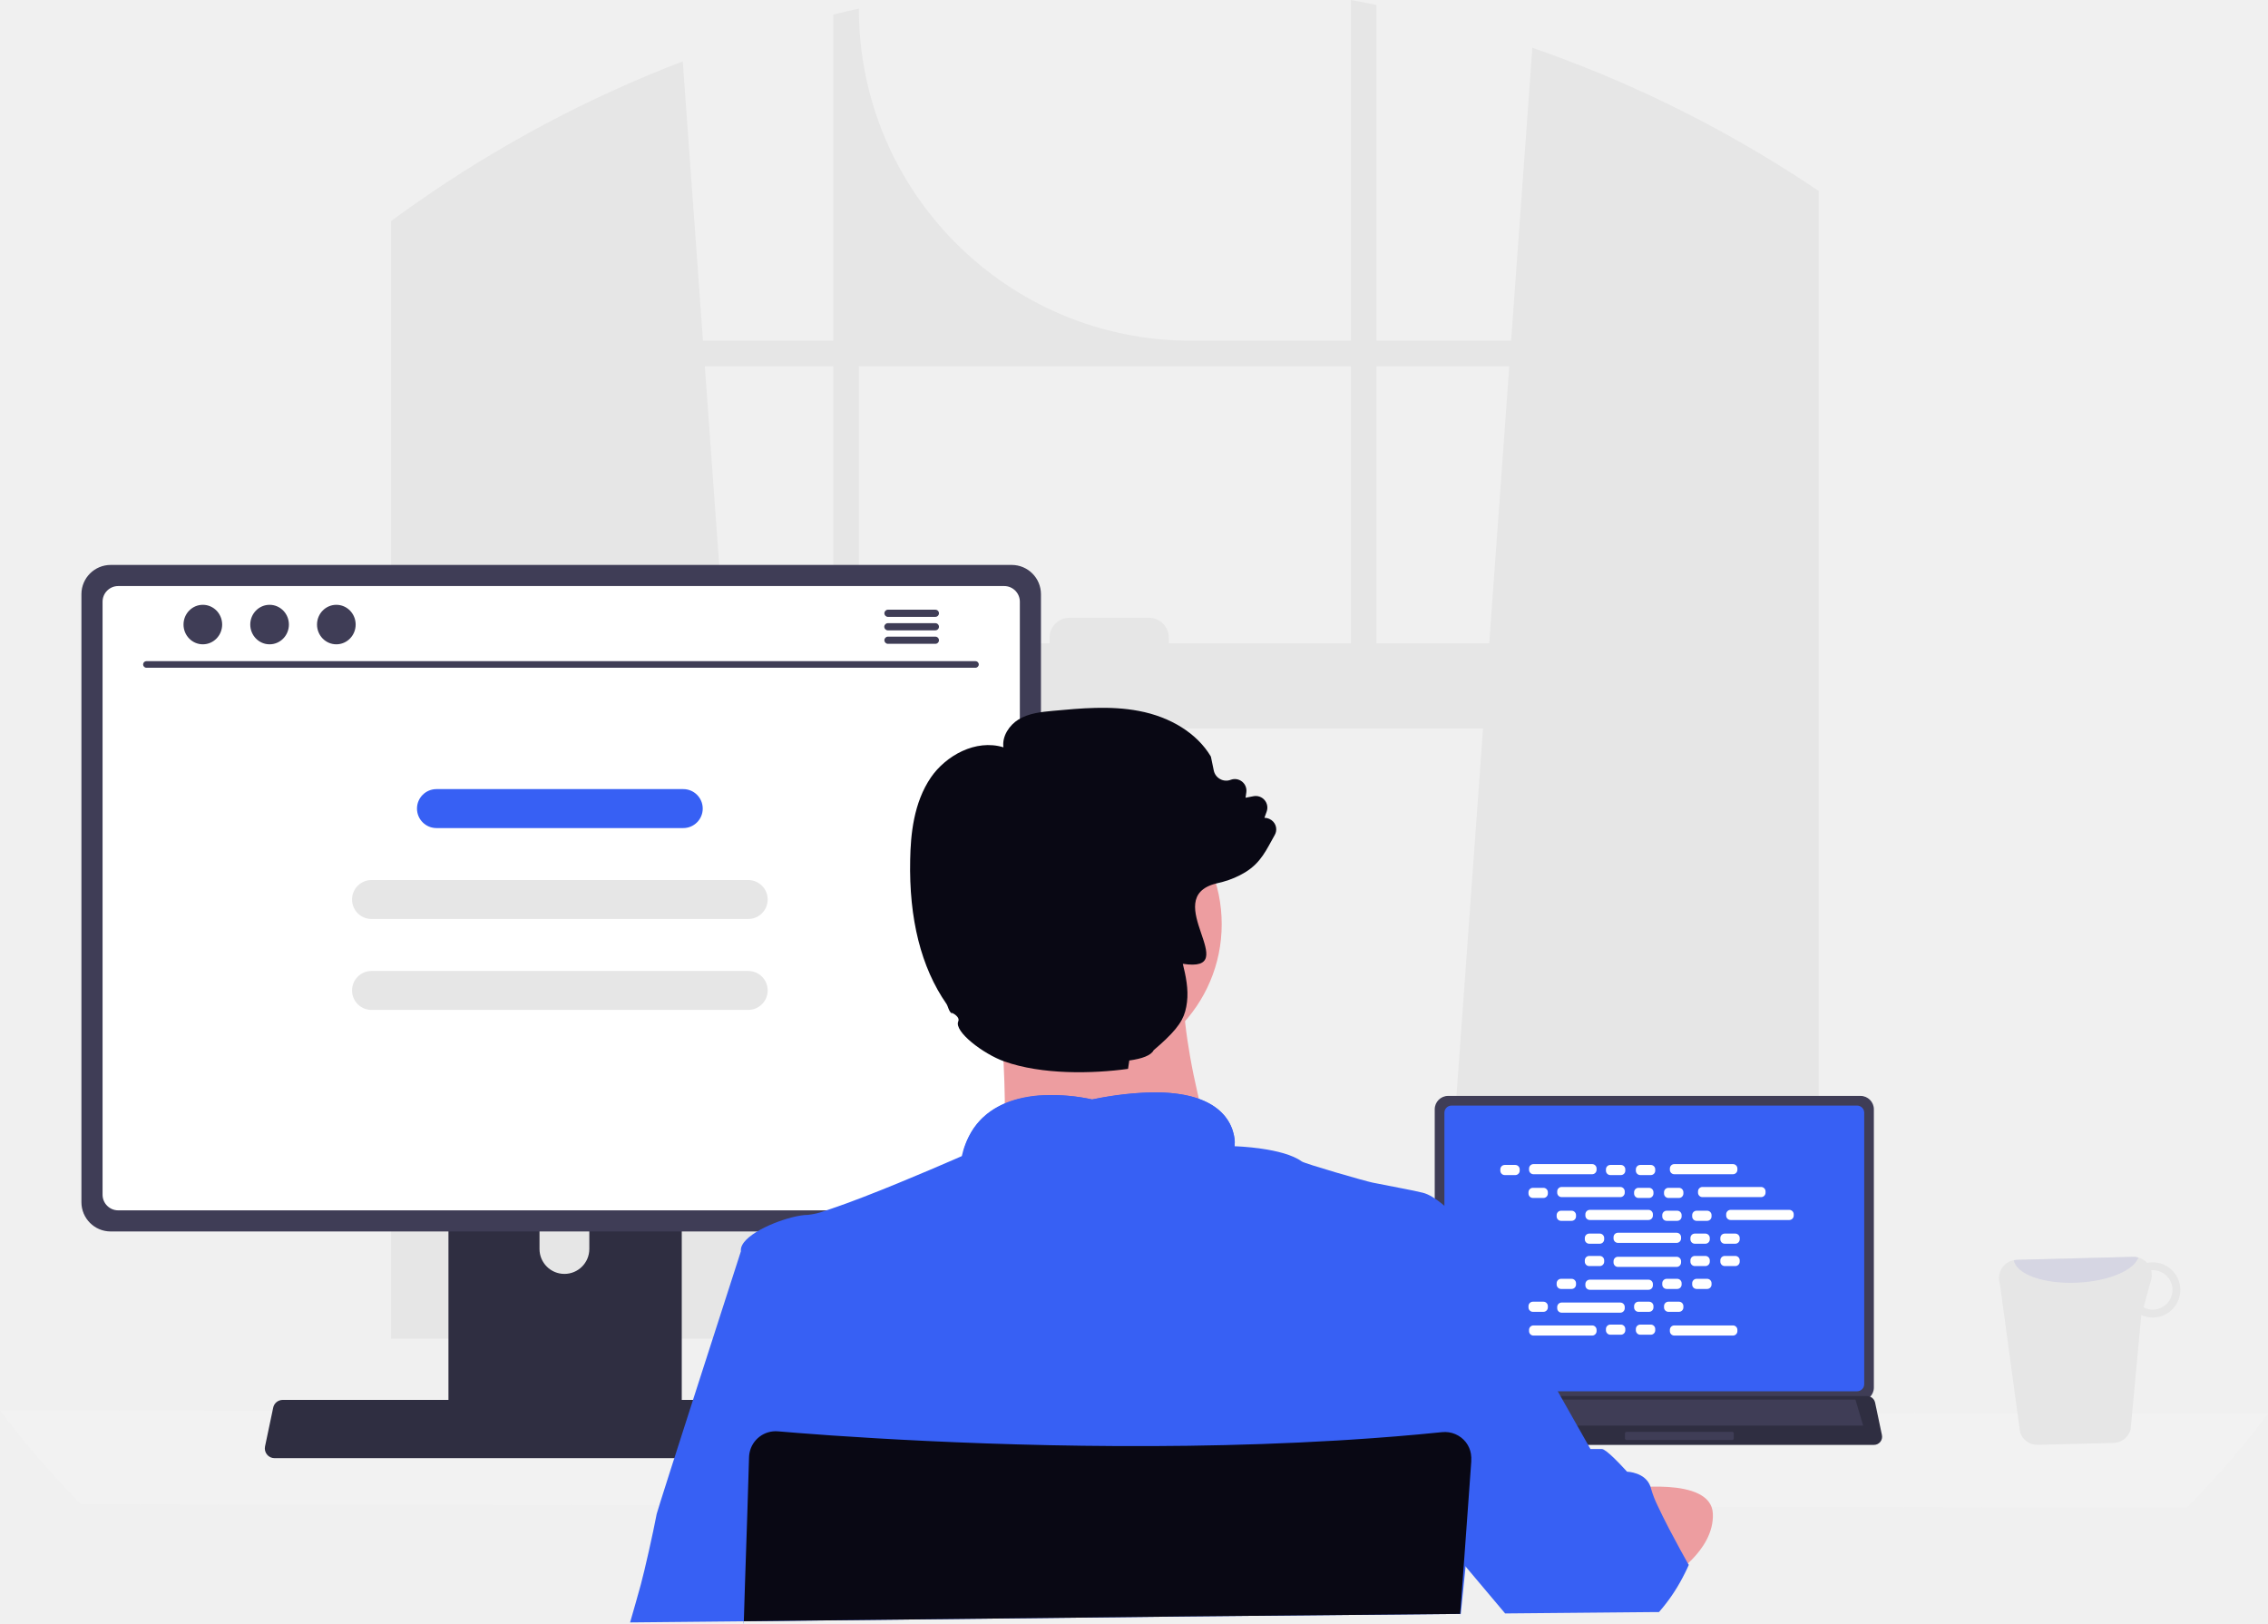
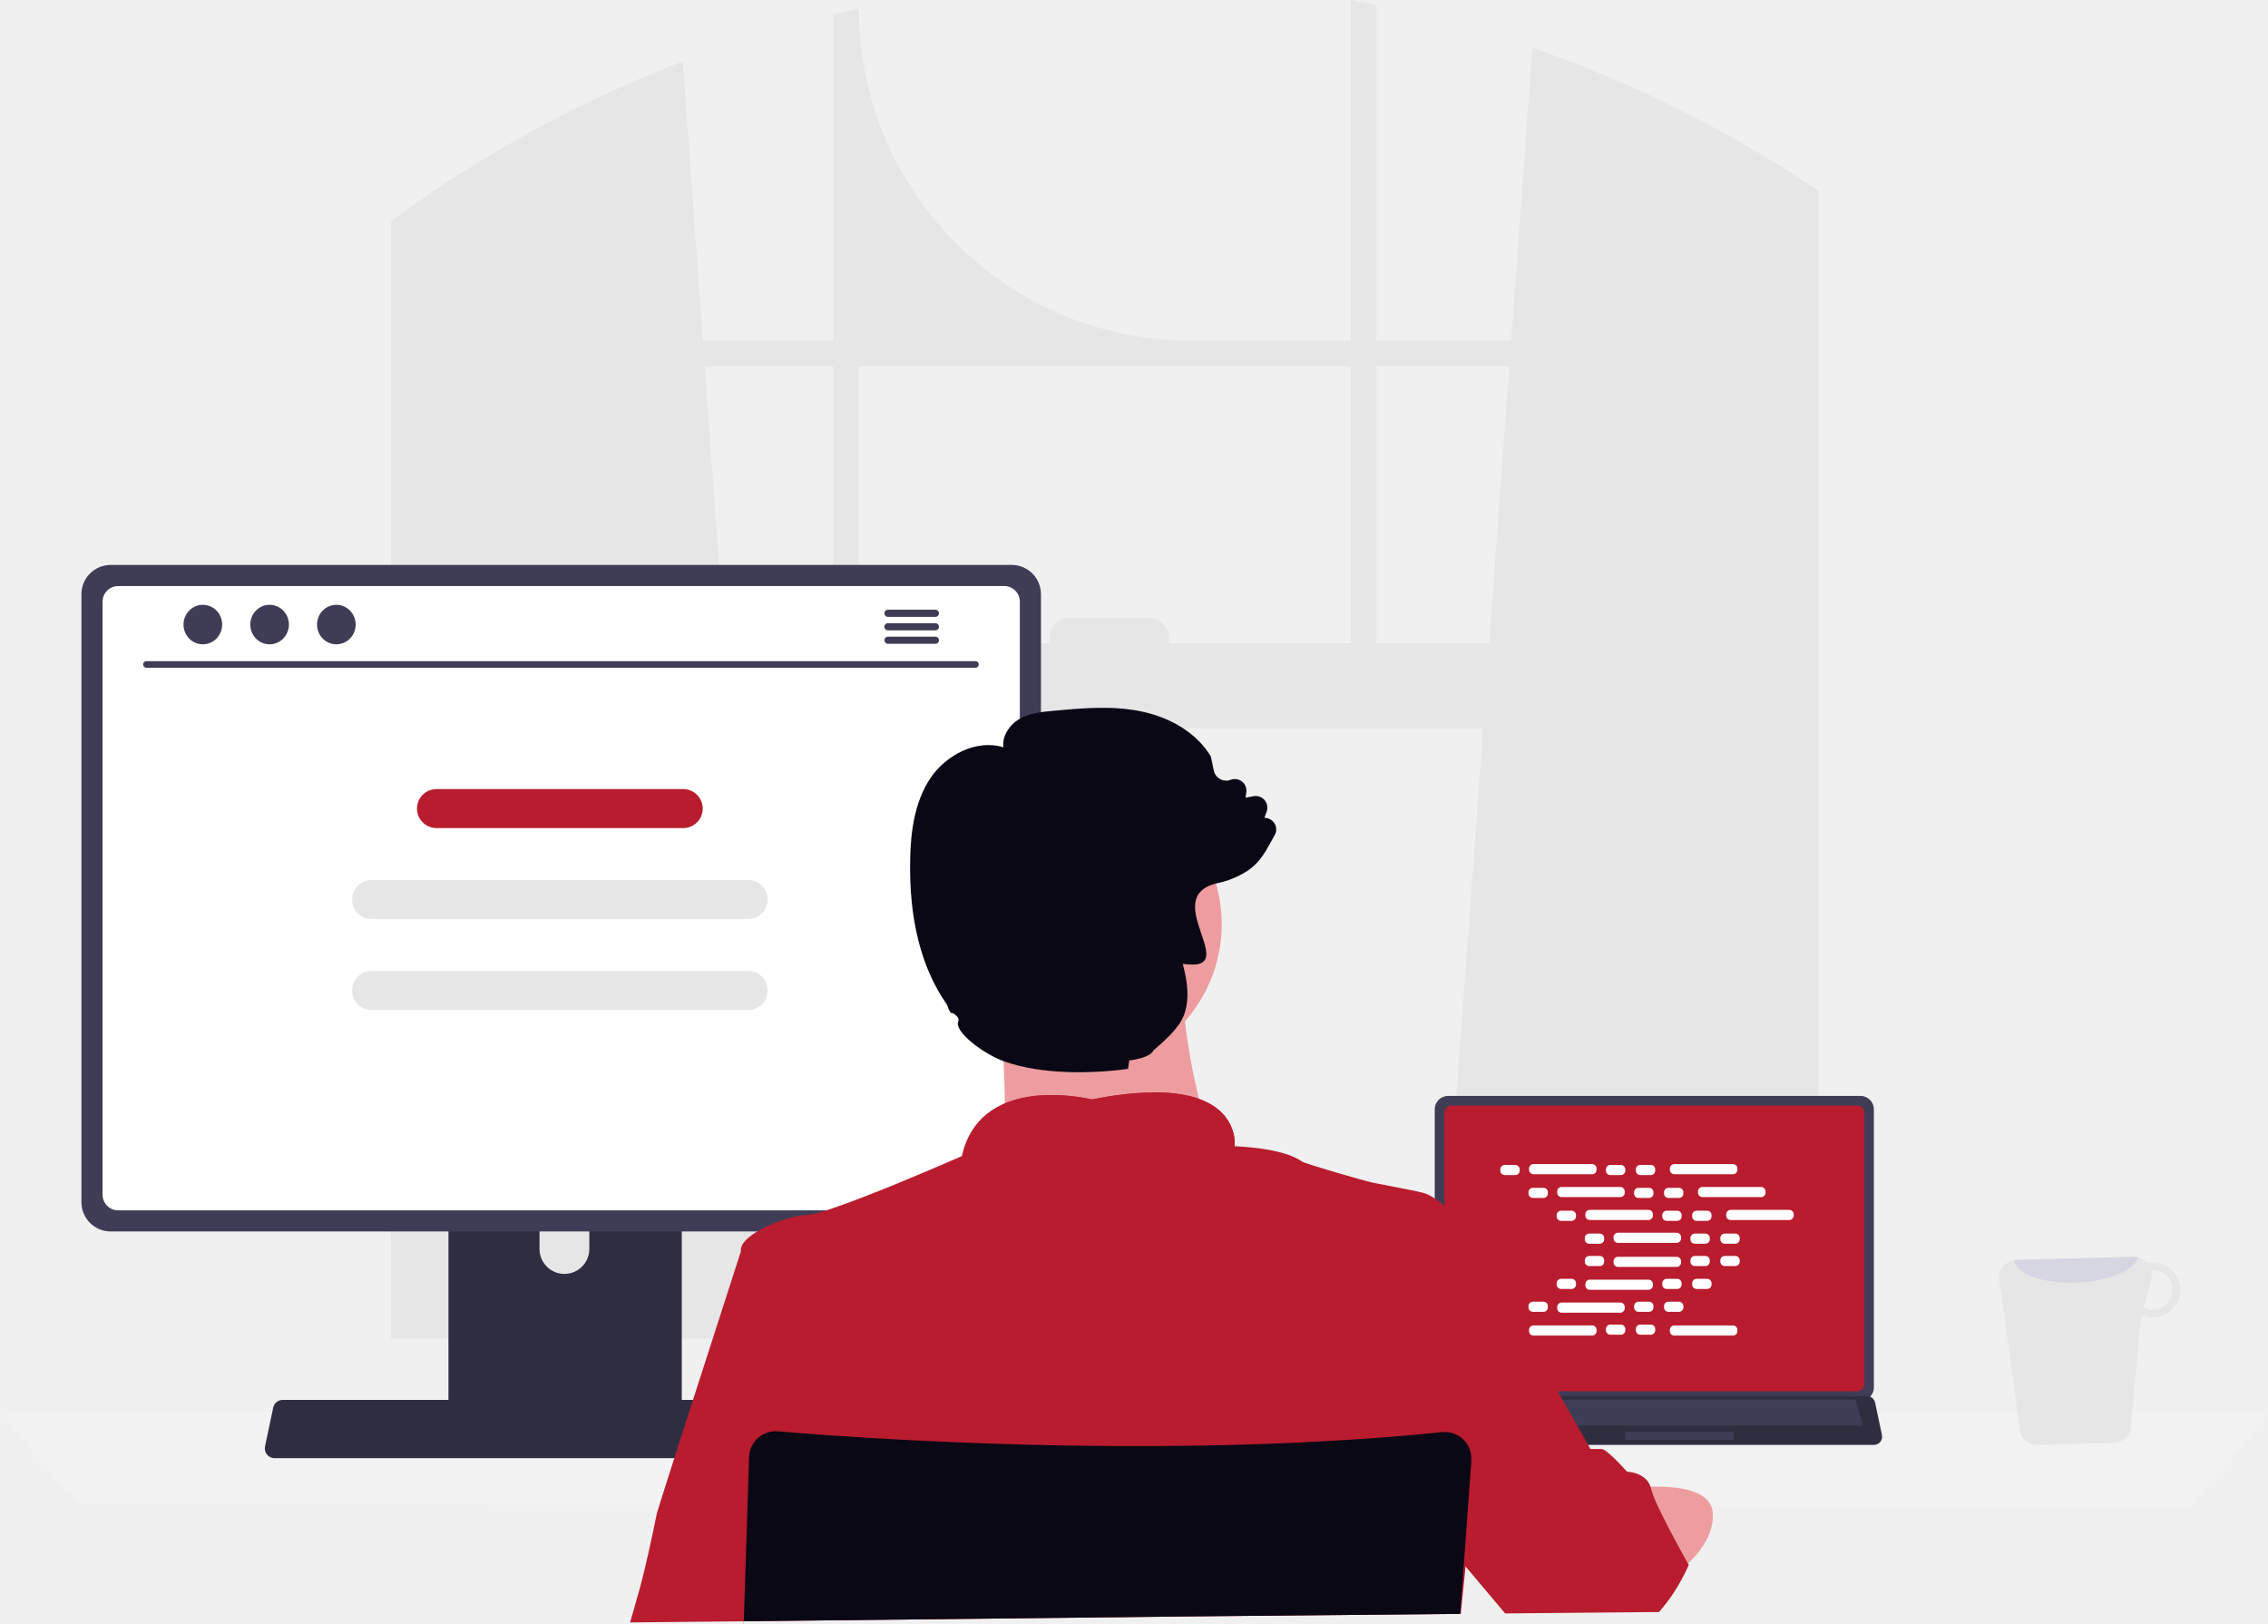
<svg xmlns="http://www.w3.org/2000/svg" width="800" height="572.62" viewBox="0 0 800 572.62" role="img" artist="Katerina Limpitsouni" source="https://undraw.co/">
  <g transform="translate(-28.583 -435)">
    <path d="M878.163,227.233c-1-.664-2-1.294-3-1.936a435.517,435.517,0,0,0-91.985-44.589l-7.491,103.335H728.2V165.624c-2.989-.618-6-1.2-9.014-1.752V284.043H662.753A117.137,117.137,0,0,1,545.616,166.906h0c-3.024.653-6.025,1.352-9.026,2.1V284.043H490.627l-7.136-98.536a436.225,436.225,0,0,0-93.851,49.858c-.5.344-1.008.7-1.5,1.042-2.531,1.775-5.028,3.585-7.514,5.418V636.049H516.089l-2.394-33.158L500.523,420.835H765.779L752.607,602.891l-2.394,33.158H884.176V231.219Q881.186,229.192,878.163,227.233ZM536.591,390.769H498.347l-7.067-97.7h45.311Zm182.595,0H654.953v-1.936a7.078,7.078,0,0,0-7.09-7.078H619.939a7.075,7.075,0,0,0-7.078,7.078v1.936H545.616v-97.7H719.186Zm9.014,0v-97.7h46.834l-7.067,97.7Z" transform="translate(-214.08 271.129)" fill="#e6e6e6" />
    <path d="M206.59,598.162a316.829,316.829,0,0,0,28.591,33.158L978,632.466a316.84,316.84,0,0,0,28.591-33.159Z" transform="translate(-178.007 334.261)" fill="#f2f2f2" />
    <path d="M702.02,506.061v98.163a4.721,4.721,0,0,0,4.718,4.718H852.2a4.722,4.722,0,0,0,4.718-4.718V506.061a4.724,4.724,0,0,0-4.718-4.713H706.738a4.724,4.724,0,0,0-4.718,4.713Z" transform="translate(-167.359 320.188)" fill="#3f3d56" />
-     <path d="M705,506.849v95.73a2.526,2.526,0,0,0,2.521,2.521h143.04a2.526,2.526,0,0,0,2.521-2.521v-95.73a2.527,2.527,0,0,0-2.521-2.527H707.521A2.527,2.527,0,0,0,705,506.849Z" transform="translate(-166.926 320.62)" fill="#3760f4" />
+     <path d="M705,506.849v95.73a2.526,2.526,0,0,0,2.521,2.521h143.04a2.526,2.526,0,0,0,2.521-2.521v-95.73a2.527,2.527,0,0,0-2.521-2.527H707.521A2.527,2.527,0,0,0,705,506.849Z" transform="translate(-166.926 320.62)" fill="#b91c2e" />
    <path d="M699.446,609.93A2.829,2.829,0,0,0,701.672,611H857.433a2.866,2.866,0,0,0,2.8-3.454l-2.418-11.485a2.871,2.871,0,0,0-1.785-2.082,2.775,2.775,0,0,0-1.017-.192H704.08a2.776,2.776,0,0,0-1.017.192,2.871,2.871,0,0,0-1.785,2.082l-2.418,11.485a2.864,2.864,0,0,0,.585,2.389Z" transform="translate(-167.827 333.625)" fill="#2f2e41" />
    <rect width="4.797" height="2.878" rx="0.488" transform="translate(542.16 932.354) rotate(180)" fill="#3f3d56" />
    <rect width="4.797" height="2.878" rx="0.488" transform="translate(542.274 937.151) rotate(180)" fill="#3f3d56" />
    <path d="M.559,0H37.82a.559.559,0,0,1,.559.559v1.76a.559.559,0,0,1-.559.559H.559A.559.559,0,0,1,0,2.319V.559A.559.559,0,0,1,.559,0Z" transform="translate(640.14 942.909) rotate(180)" fill="#3f3d56" />
    <rect width="6.833" height="3.576" rx="1.561" transform="translate(557.798 845.887)" fill="#fff" />
    <rect width="6.833" height="3.576" rx="1.561" transform="translate(595.05 845.887)" fill="#fff" />
    <rect width="6.833" height="3.576" rx="1.561" transform="translate(605.604 845.887)" fill="#fff" />
    <rect width="23.819" height="3.576" rx="1.561" transform="translate(567.931 845.588)" fill="#fff" />
    <rect width="23.819" height="3.576" rx="1.561" transform="translate(617.599 845.588)" fill="#fff" />
    <rect width="6.833" height="3.576" rx="1.561" transform="translate(567.732 853.957)" fill="#fff" />
    <rect width="6.833" height="3.576" rx="1.561" transform="translate(604.983 853.957)" fill="#fff" />
    <rect width="6.833" height="3.576" rx="1.561" transform="translate(615.538 853.957)" fill="#fff" />
    <rect width="23.819" height="3.576" rx="1.561" transform="translate(577.865 853.659)" fill="#fff" />
    <rect width="23.819" height="3.576" rx="1.561" transform="translate(627.532 853.659)" fill="#fff" />
    <rect width="6.833" height="3.576" rx="1.561" transform="translate(577.666 862.029)" fill="#fff" />
    <rect width="6.833" height="3.576" rx="1.561" transform="translate(614.916 862.029)" fill="#fff" />
    <rect width="6.833" height="3.576" rx="1.561" transform="translate(625.471 862.029)" fill="#fff" />
    <rect width="23.819" height="3.576" rx="1.561" transform="translate(587.798 861.73)" fill="#fff" />
    <rect width="23.819" height="3.576" rx="1.561" transform="translate(637.466 861.73)" fill="#fff" />
    <rect width="6.833" height="3.576" rx="1.561" transform="translate(587.599 870.099)" fill="#fff" />
    <rect width="6.833" height="3.576" rx="1.561" transform="translate(624.85 870.099)" fill="#fff" />
    <rect width="6.833" height="3.576" rx="1.561" transform="translate(635.404 870.099)" fill="#fff" />
    <rect width="23.819" height="3.576" rx="1.561" transform="translate(597.732 869.801)" fill="#fff" />
    <rect width="6.833" height="3.576" rx="1.561" transform="translate(595.05 902.193)" fill="#fff" />
    <rect width="6.833" height="3.576" rx="1.561" transform="translate(605.604 902.193)" fill="#fff" />
    <rect width="23.819" height="3.576" rx="1.561" transform="translate(617.599 902.491)" fill="#fff" />
    <rect width="6.833" height="3.576" rx="1.561" transform="translate(557.798 902.193)" fill="#fff" />
    <rect width="23.819" height="3.576" rx="1.561" transform="translate(567.931 902.491)" fill="#fff" />
    <rect width="6.833" height="3.576" rx="1.561" transform="translate(567.732 894.122)" fill="#fff" />
    <rect width="6.833" height="3.576" rx="1.561" transform="translate(604.983 894.122)" fill="#fff" />
    <rect width="6.833" height="3.576" rx="1.561" transform="translate(615.538 894.122)" fill="#fff" />
    <rect width="23.819" height="3.576" rx="1.561" transform="translate(577.865 894.42)" fill="#fff" />
    <rect width="6.833" height="3.576" rx="1.561" transform="translate(577.666 886.051)" fill="#fff" />
    <rect width="6.833" height="3.576" rx="1.561" transform="translate(614.916 886.051)" fill="#fff" />
    <rect width="6.833" height="3.576" rx="1.561" transform="translate(625.471 886.051)" fill="#fff" />
    <rect width="23.819" height="3.576" rx="1.561" transform="translate(587.798 886.349)" fill="#fff" />
    <rect width="6.833" height="3.576" rx="1.561" transform="translate(587.599 877.98)" fill="#fff" />
    <rect width="6.833" height="3.576" rx="1.561" transform="translate(624.85 877.98)" fill="#fff" />
    <rect width="6.833" height="3.576" rx="1.561" transform="translate(635.404 877.98)" fill="#fff" />
    <rect width="23.819" height="3.576" rx="1.561" transform="translate(597.732 878.278)" fill="#fff" />
    <path d="M398.28,501.855V619.324h82.295V501.855a3.949,3.949,0,0,0-2.783-3.78,3.636,3.636,0,0,0-1.18-.183H402.254A3.967,3.967,0,0,0,398.28,501.855ZM430.4,542.218a8.785,8.785,0,1,1,17.57,0v13.63a8.785,8.785,0,1,1-17.57,0Z" transform="translate(-211.513 319.685)" fill="#2f2e41" />
    <path d="M398.06,600.632V611.96a2.229,2.229,0,0,0,2.211,2.222h78.378a2.222,2.222,0,0,0,2.211-2.222V600.632Z" transform="translate(-211.545 334.62)" fill="#3f3d56" />
    <path d="M285.25,348.139V562.621a10.316,10.316,0,0,0,10.308,10.308H613.4a10.316,10.316,0,0,0,10.308-10.308V348.139a10.322,10.322,0,0,0-10.308-10.3H295.558a10.321,10.321,0,0,0-10.308,10.3Z" transform="translate(-227.944 296.419)" fill="#3f3d56" />
    <path d="M291.76,349.863V559.03a5.519,5.519,0,0,0,5.509,5.509H609.806a5.519,5.519,0,0,0,5.509-5.509V349.863a5.521,5.521,0,0,0-5.509-5.521H297.269A5.521,5.521,0,0,0,291.76,349.863Z" transform="translate(-226.998 297.364)" fill="#fff" />
    <path d="M342.5,614.239a3.377,3.377,0,0,0,2.657,1.271H531.094a3.422,3.422,0,0,0,3.344-4.123l-2.886-13.71a3.428,3.428,0,0,0-2.13-2.485,3.313,3.313,0,0,0-1.214-.229H348.03a3.316,3.316,0,0,0-1.214.229,3.427,3.427,0,0,0-2.13,2.485l-2.886,13.71A3.419,3.419,0,0,0,342.5,614.239Z" transform="translate(-219.734 333.796)" fill="#2f2e41" />
    <path d="M597.848,369.794H305.409a1.163,1.163,0,1,1,0-2.326h292.44a1.163,1.163,0,1,1,0,2.326Z" transform="translate(-225.183 300.726)" fill="#3f3d56" />
    <ellipse cx="6.815" cy="6.967" rx="6.815" ry="6.967" transform="translate(93.317 648.321)" fill="#3f3d56" />
    <ellipse cx="6.815" cy="6.967" rx="6.815" ry="6.967" transform="translate(116.861 648.321)" fill="#3f3d56" />
    <ellipse cx="6.815" cy="6.967" rx="6.815" ry="6.967" transform="translate(140.405 648.321)" fill="#3f3d56" />
    <path d="M0,0H138.582l2.729,9.163H0Z" transform="translate(544.477 928.654)" fill="#3f3d56" />
    <path d="M550.486,351.622H533.763a1.266,1.266,0,0,0,0,2.531h16.722a1.266,1.266,0,1,0,0-2.531Z" transform="translate(-191.998 298.422)" fill="#3f3d56" />
    <path d="M550.489,355.772H533.767a1.266,1.266,0,1,0,0,2.532h16.722a1.266,1.266,0,1,0,0-2.531Z" transform="translate(-192.002 299.025)" fill="#3f3d56" />
    <path d="M550.486,359.922H533.763a1.266,1.266,0,0,0,0,2.531h16.722a1.266,1.266,0,1,0,0-2.531Z" transform="translate(-191.998 299.629)" fill="#3f3d56" />
    <g transform="translate(733.68 878.293)">
      <path d="M900.245,605.468a6.468,6.468,0,0,0,6.233,4.366l26.706-.687a6.38,6.38,0,0,0,6.029-4.695l3.779-40.411a9.873,9.873,0,0,0,4.272.878,9.739,9.739,0,0,0-.489-19.472,8.249,8.249,0,0,0-1.75.182,6.6,6.6,0,0,0-4.913-2.12l-41.079,1.061a5.89,5.89,0,0,0-1.013.126,6.416,6.416,0,0,0-4.912,8.331Zm43.522-44.17,2.689-9.63a6.557,6.557,0,0,0,.021-3.4c.13,0,.246-.062.376-.062a6.966,6.966,0,1,1,.326,13.929A6.556,6.556,0,0,1,943.767,561.3Z" transform="translate(-892.779 -543.508)" fill="#e6e6e6" />
      <path d="M897.978,544.7c.875,5,10.715,8.522,22.546,7.911,10.88-.5,19.776-4.322,21.406-8.849a6.072,6.072,0,0,0-1.859-.248l-41.079,1.061a5.9,5.9,0,0,0-1.013.126Z" transform="translate(-892.737 -543.508)" fill="#d6d6e3" />
    </g>
    <g transform="translate(250.837 684.649)">
      <path d="M608.259,538.318s-88.873,10.718-80.387,0c3.073-3.877,3.921-15.363,3.751-28.448-.054-3.975-.2-8.092-.4-12.192-.983-19.65-3.349-38.854-3.349-38.854s77.708-36.621,68.776-7.592c-3.573,11.728-2.4,28.2.313,43.659.795,4.511,1.715,8.932,2.68,13.13A307.827,307.827,0,0,0,608.259,538.318Z" transform="translate(-399.458 -372.022)" fill="#ed9da0" />
-       <path d="M424.283,703.042v-.75l156.862-1.706,95.572-.893h.268l-.1,1.322.134-1.322h.17v-.152l1.224-12.013.464-4.546.143-1.42.125-1.188,5.52-18.409,5.52-18.382,4.645-15.479,7.092-23.652s-4.019-9.379-6.252-12.058-11-21.856-11-21.856-12.523-17.292-20.856-19.382c-3.492-.893-10.388-2.081-17.712-3.573-2.742-.554-23.758-6.624-25.009-7.467-6.565-4.814-23.018-5.359-23.652-5.359h0a.382.382,0,0,1,0-.063v-.08a9.146,9.146,0,0,0,0-1.125,7.175,7.175,0,0,0-.08-1.25,1.127,1.127,0,0,0-.063-.447c-.045-.322-.1-.661-.179-1.018a4.473,4.473,0,0,0-.107-.473,15.378,15.378,0,0,0-1.117-3.117c-.063-.143-.143-.295-.214-.438a16.294,16.294,0,0,0-1.518-2.349c-.116-.152-.241-.313-.375-.464a17.487,17.487,0,0,0-2.43-2.358c-.241-.188-.491-.384-.75-.563a4.172,4.172,0,0,0-.456-.322l-.795-.518-.741-.429c-.652-.357-1.34-.706-2.09-1.036-.232-.107-.482-.205-.732-.3s-.643-.25-.974-.375h-.054l-.67-.268c-.509-.17-1.027-.322-1.572-.473l-.831-.214-.893-.205-.893-.188c-.893-.179-1.849-.339-2.849-.464l-1.018-.125-1.045-.107-1.081-.089-1.536-.089-1.786-.063a111.389,111.389,0,0,0-23.448,2.494,64.549,64.549,0,0,0-16.3-1.5h-.777l-.893.054H528.6l-1.152.107a8.563,8.563,0,0,0-1.161.134c-.384.054-.786.1-1.17.161l-.589.1c-.581.1-1.17.205-1.786.33q-.295.054-.589.134c-.777.17-1.554.375-2.322.607-.384.107-.768.232-1.152.366-.2.054-.384.125-.572.2l-.572.205-.563.223-.67.268c-.339.143-.67.295-1,.456-.188.08-.375.17-.554.268s-.366.179-.536.277a24.783,24.783,0,0,0-5.547,3.912l-.456.438-.447.456c-.152.152-.295.313-.438.473a21.268,21.268,0,0,0-1.626,2.01c-.143.188-.277.375-.411.572a23.843,23.843,0,0,0-1.536,2.608c-.116.214-.223.438-.33.652a29.205,29.205,0,0,0-1.786,4.689q-.25.893-.456,1.786s-18.909,8.343-34.593,14.381c-4.171,1.608-8.1,3.064-11.388,4.162-.956.321-1.849.616-2.68.893a23.849,23.849,0,0,1-5.582,1.286,17.553,17.553,0,0,0-2.68.25c-7.208,1.17-19.561,6.252-20.91,11.353a3.294,3.294,0,0,0-.089,1.25s-29.377,90.954-29.7,92.624c-1.3,6.806-4.2,19.766-5.627,25.009-1.063,3.912-2.608,9.271-3.671,12.951a1.253,1.253,0,0,1-.089.313l40.042-.393v.75h.125Z" transform="translate(-384.17 -380.107)" fill="#3760f4" />
-       <path d="M611.55,533.527c-25.9,4.77-74.671,3.742-95.75,3.019,7.726-27.689,45.4-18.275,45.4-18.275C607.835,508.964,611.407,528.275,611.55,533.527Z" transform="translate(-398.229 -380.111)" fill="#3760f4" />
+       <path d="M424.283,703.042v-.75l156.862-1.706,95.572-.893h.268l-.1,1.322.134-1.322h.17v-.152l1.224-12.013.464-4.546.143-1.42.125-1.188,5.52-18.409,5.52-18.382,4.645-15.479,7.092-23.652s-4.019-9.379-6.252-12.058-11-21.856-11-21.856-12.523-17.292-20.856-19.382c-3.492-.893-10.388-2.081-17.712-3.573-2.742-.554-23.758-6.624-25.009-7.467-6.565-4.814-23.018-5.359-23.652-5.359h0a.382.382,0,0,1,0-.063v-.08a9.146,9.146,0,0,0,0-1.125,7.175,7.175,0,0,0-.08-1.25,1.127,1.127,0,0,0-.063-.447c-.045-.322-.1-.661-.179-1.018a4.473,4.473,0,0,0-.107-.473,15.378,15.378,0,0,0-1.117-3.117c-.063-.143-.143-.295-.214-.438a16.294,16.294,0,0,0-1.518-2.349c-.116-.152-.241-.313-.375-.464a17.487,17.487,0,0,0-2.43-2.358c-.241-.188-.491-.384-.75-.563a4.172,4.172,0,0,0-.456-.322l-.795-.518-.741-.429c-.652-.357-1.34-.706-2.09-1.036-.232-.107-.482-.205-.732-.3s-.643-.25-.974-.375h-.054l-.67-.268c-.509-.17-1.027-.322-1.572-.473l-.831-.214-.893-.205-.893-.188c-.893-.179-1.849-.339-2.849-.464l-1.018-.125-1.045-.107-1.081-.089-1.536-.089-1.786-.063a111.389,111.389,0,0,0-23.448,2.494,64.549,64.549,0,0,0-16.3-1.5h-.777l-.893.054H528.6l-1.152.107a8.563,8.563,0,0,0-1.161.134c-.384.054-.786.1-1.17.161l-.589.1c-.581.1-1.17.205-1.786.33q-.295.054-.589.134c-.777.17-1.554.375-2.322.607-.384.107-.768.232-1.152.366-.2.054-.384.125-.572.2l-.572.205-.563.223-.67.268c-.339.143-.67.295-1,.456-.188.08-.375.17-.554.268s-.366.179-.536.277a24.783,24.783,0,0,0-5.547,3.912l-.456.438-.447.456c-.152.152-.295.313-.438.473a21.268,21.268,0,0,0-1.626,2.01c-.143.188-.277.375-.411.572a23.843,23.843,0,0,0-1.536,2.608c-.116.214-.223.438-.33.652a29.205,29.205,0,0,0-1.786,4.689q-.25.893-.456,1.786s-18.909,8.343-34.593,14.381c-4.171,1.608-8.1,3.064-11.388,4.162-.956.321-1.849.616-2.68.893a23.849,23.849,0,0,1-5.582,1.286,17.553,17.553,0,0,0-2.68.25c-7.208,1.17-19.561,6.252-20.91,11.353a3.294,3.294,0,0,0-.089,1.25s-29.377,90.954-29.7,92.624c-1.3,6.806-4.2,19.766-5.627,25.009-1.063,3.912-2.608,9.271-3.671,12.951a1.253,1.253,0,0,1-.089.313l40.042-.393v.75h.125Z" transform="translate(-384.17 -380.107)" fill="#b91c2e" />
+       <path d="M611.55,533.527c-25.9,4.77-74.671,3.742-95.75,3.019,7.726-27.689,45.4-18.275,45.4-18.275C607.835,508.964,611.407,528.275,611.55,533.527Z" transform="translate(-398.229 -380.111)" fill="#b91c2e" />
      <path d="M776.94,672.225s30.511-4.689,31.11,8.709-15.559,22.758-15.559,22.758Z" transform="translate(-426.121 -396.736)" fill="#ed9da0" />
-       <path d="M791.874,692.2s-.795,1.893-2.26,4.636a61.634,61.634,0,0,1-8.039,11.763l-.241.259h-1.447l-51.573.473h-1.233l-.152-.179-10-11.87-3.769-4.475-.152-.188-.321-.375-.179-.214-.232-.277-7.333-8.7,2.68-11.165,4.564-18.811.116-.456.893-3.573.634-2.68,2.126-8.735,7.288-30.056,12.951,6.7L749.85,638.4l7.333,12.951H761.2c.759,0,2.5,1.465,4.252,3.153.625.6,1.25,1.233,1.786,1.786,1.59,1.643,2.849,3.055,2.849,3.055s6.511.143,8.262,5.27a6.249,6.249,0,0,1,.223.759,35.994,35.994,0,0,0,2.26,5.859c1.152,2.51,2.6,5.359,4.064,8.208,2.724,5.225,5.493,10.2,6.511,12l.125.223Z" transform="translate(-418.431 -389.916)" fill="#3760f4" />
+       <path d="M791.874,692.2s-.795,1.893-2.26,4.636a61.634,61.634,0,0,1-8.039,11.763l-.241.259h-1.447l-51.573.473h-1.233l-.152-.179-10-11.87-3.769-4.475-.152-.188-.321-.375-.179-.214-.232-.277-7.333-8.7,2.68-11.165,4.564-18.811.116-.456.893-3.573.634-2.68,2.126-8.735,7.288-30.056,12.951,6.7L749.85,638.4l7.333,12.951H761.2c.759,0,2.5,1.465,4.252,3.153.625.6,1.25,1.233,1.786,1.786,1.59,1.643,2.849,3.055,2.849,3.055s6.511.143,8.262,5.27a6.249,6.249,0,0,1,.223.759,35.994,35.994,0,0,0,2.26,5.859c1.152,2.51,2.6,5.359,4.064,8.208,2.724,5.225,5.493,10.2,6.511,12l.125.223Z" transform="translate(-418.431 -389.916)" fill="#b91c2e" />
      <path d="M429.08,717.336v-.75l156.862-1.706,95.572-.893h.268v-.152l.893-12,.384-5.359,1.465-20.2,1.152-15.988v-.393a9.484,9.484,0,0,0-.1-2.206.269.269,0,0,0,0-.089,9.282,9.282,0,0,0-1.786-4.144,9.414,9.414,0,0,0-8.414-3.573c-10.817,1.108-21.74,1.992-32.673,2.68-1.492.107-2.983.2-4.466.277-70.509,4.189-140.383.795-178.192-1.786l-2.68-.2c-6.547-.465-12.022-.893-16.238-1.259a9.414,9.414,0,0,0-10.039,7.619,9.827,9.827,0,0,0-.161,1.465l-.607,19.793-.831,25.072-.393,12.826v1Z" transform="translate(-388.967 -394.4)" fill="#090814" />
      <ellipse cx="51.737" cy="51.737" rx="51.737" ry="51.737" transform="translate(105.21 24.575)" fill="#ed9da0" />
      <path d="M670.988,405.522a4.365,4.365,0,0,0-3.123-1.382l.778-2.16a4.1,4.1,0,0,0-4.6-5.457l-2.833.546.267-1.893a4.1,4.1,0,0,0-5.492-4.435,4.373,4.373,0,0,1-3.762-.267,4.466,4.466,0,0,1-2.229-3.031l-.987-4.76-.1-.255c-4.807-8.012-14.049-13.84-25.359-15.977-10.067-1.916-20.389-.94-30.34-.023-3.948.372-8.406.79-12.122,3.065-3.158,1.951-5.829,5.852-5.283,9.788-9.811-3.007-20.331,3-25.544,10.566-6.177,9.01-7.187,20.3-7.35,29.12-.441,20.877,3.867,37.957,12.772,50.775.65.929.813,2.868,2.1,3.518l-.267-.43c1.44.72,2.9,1.881,2.357,3.123-1.567,3.576,8.848,11.483,16.186,14.1,13.388,4.772,31.187,4.366,43.7,2.647l.441-2.961c4.517-.615,7.7-1.788,8.592-3.623,1.579-1.347,2.926-2.554,4.1-3.669l.012-.012c.023-.023.07-.058.093-.081,5.655-5.422,6.967-8.511,7.559-13.213.569-4.61-.441-9.289-1.475-13.5,21.759,3.367-8.569-23.176,11.7-28.308a6.308,6.308,0,0,1,.708-.174c.592-.139,1.184-.279,1.753-.441a30.7,30.7,0,0,0,7.8-3.332c5.666-3.448,7.536-8.023,10.462-13.178a3.978,3.978,0,0,0-.522-4.679Z" transform="translate(-444.113 -365.348)" fill="#090814" />
    </g>
    <g transform="translate(152.761 713.325)">
-       <path d="M6.872,0H93.92a6.872,6.872,0,1,1,0,13.744H6.872A6.872,6.872,0,0,1,6.872,0Z" transform="translate(22.907 0)" fill="#3760f4" />
+       <path d="M6.872,0H93.92a6.872,6.872,0,1,1,0,13.744H6.872A6.872,6.872,0,0,1,6.872,0Z" transform="translate(22.907 0)" fill="#b91c2e" />
      <path d="M6.872,0H139.735a6.872,6.872,0,0,1,0,13.744H6.872A6.872,6.872,0,0,1,6.872,0Z" transform="translate(0 32.07)" fill="#e6e6e6" />
      <path d="M6.872,0H139.735a6.872,6.872,0,0,1,0,13.744H6.872A6.872,6.872,0,0,1,6.872,0Z" transform="translate(0 64.141)" fill="#e6e6e6" />
    </g>
  </g>
</svg>
